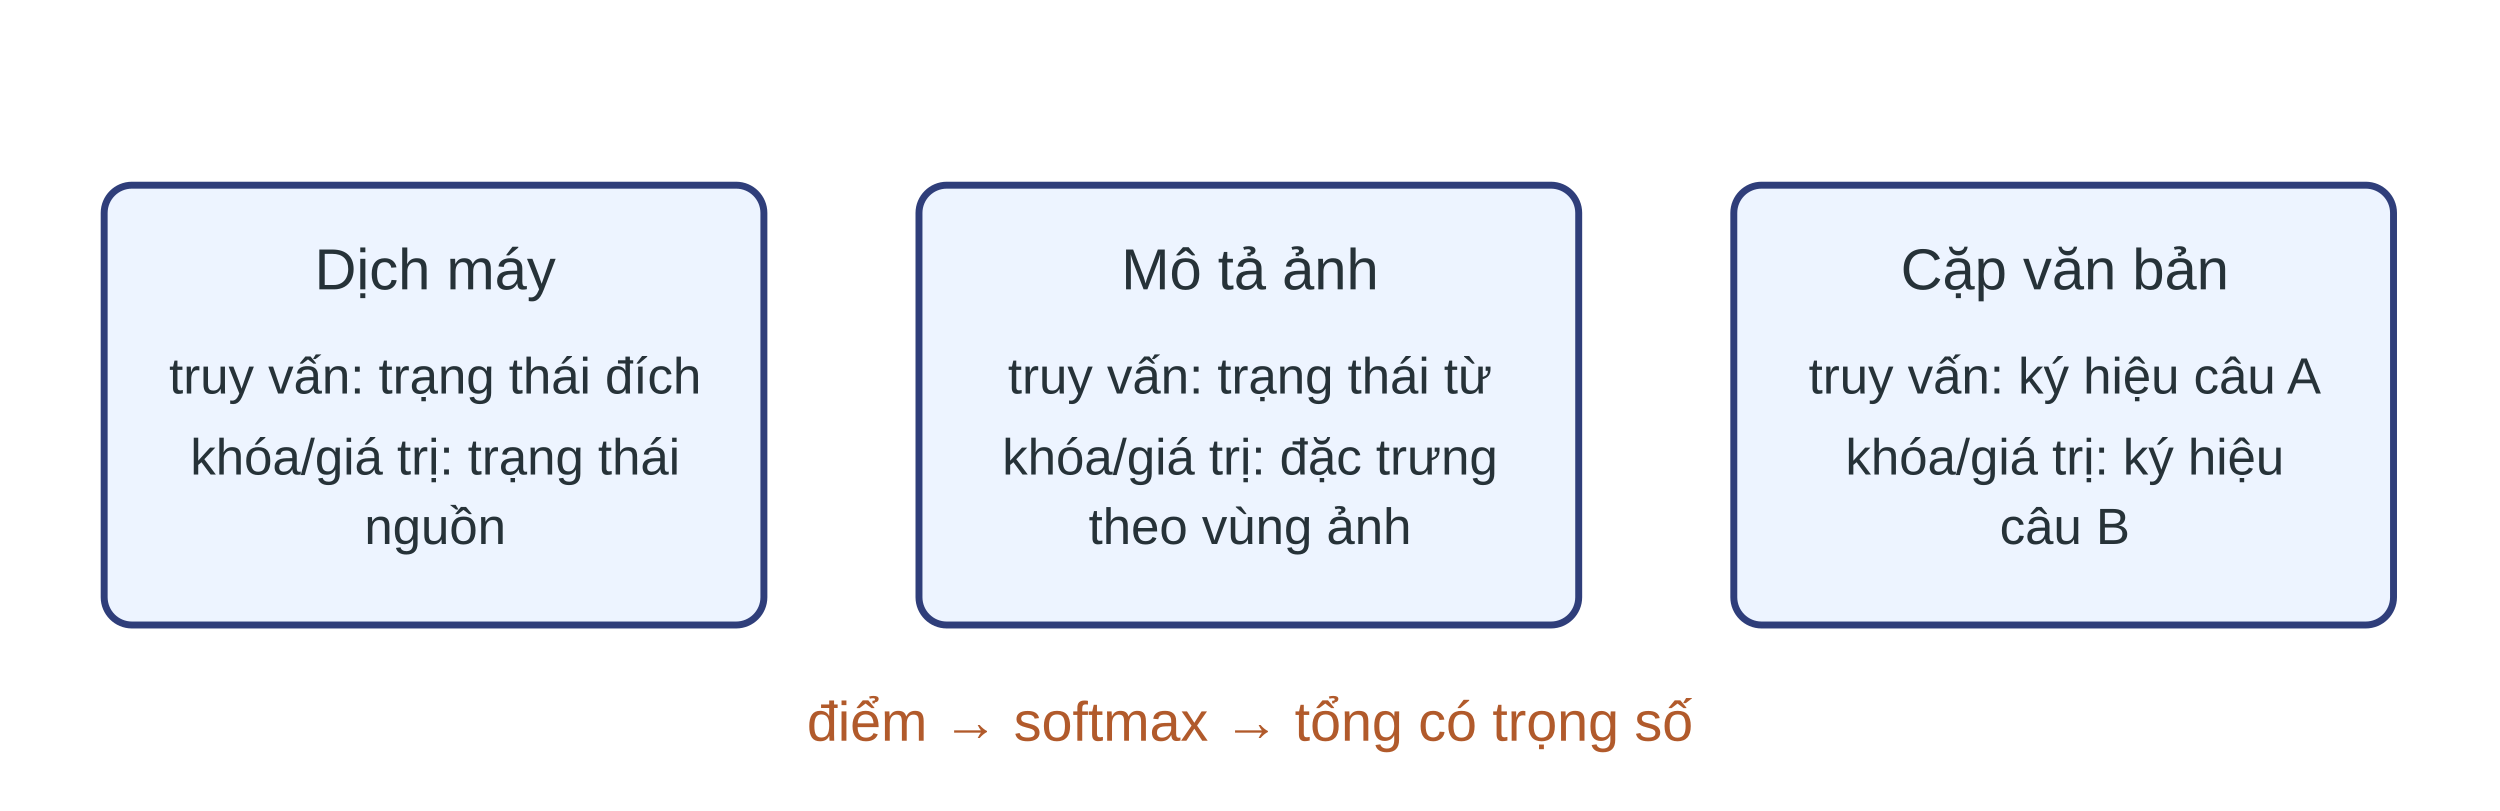
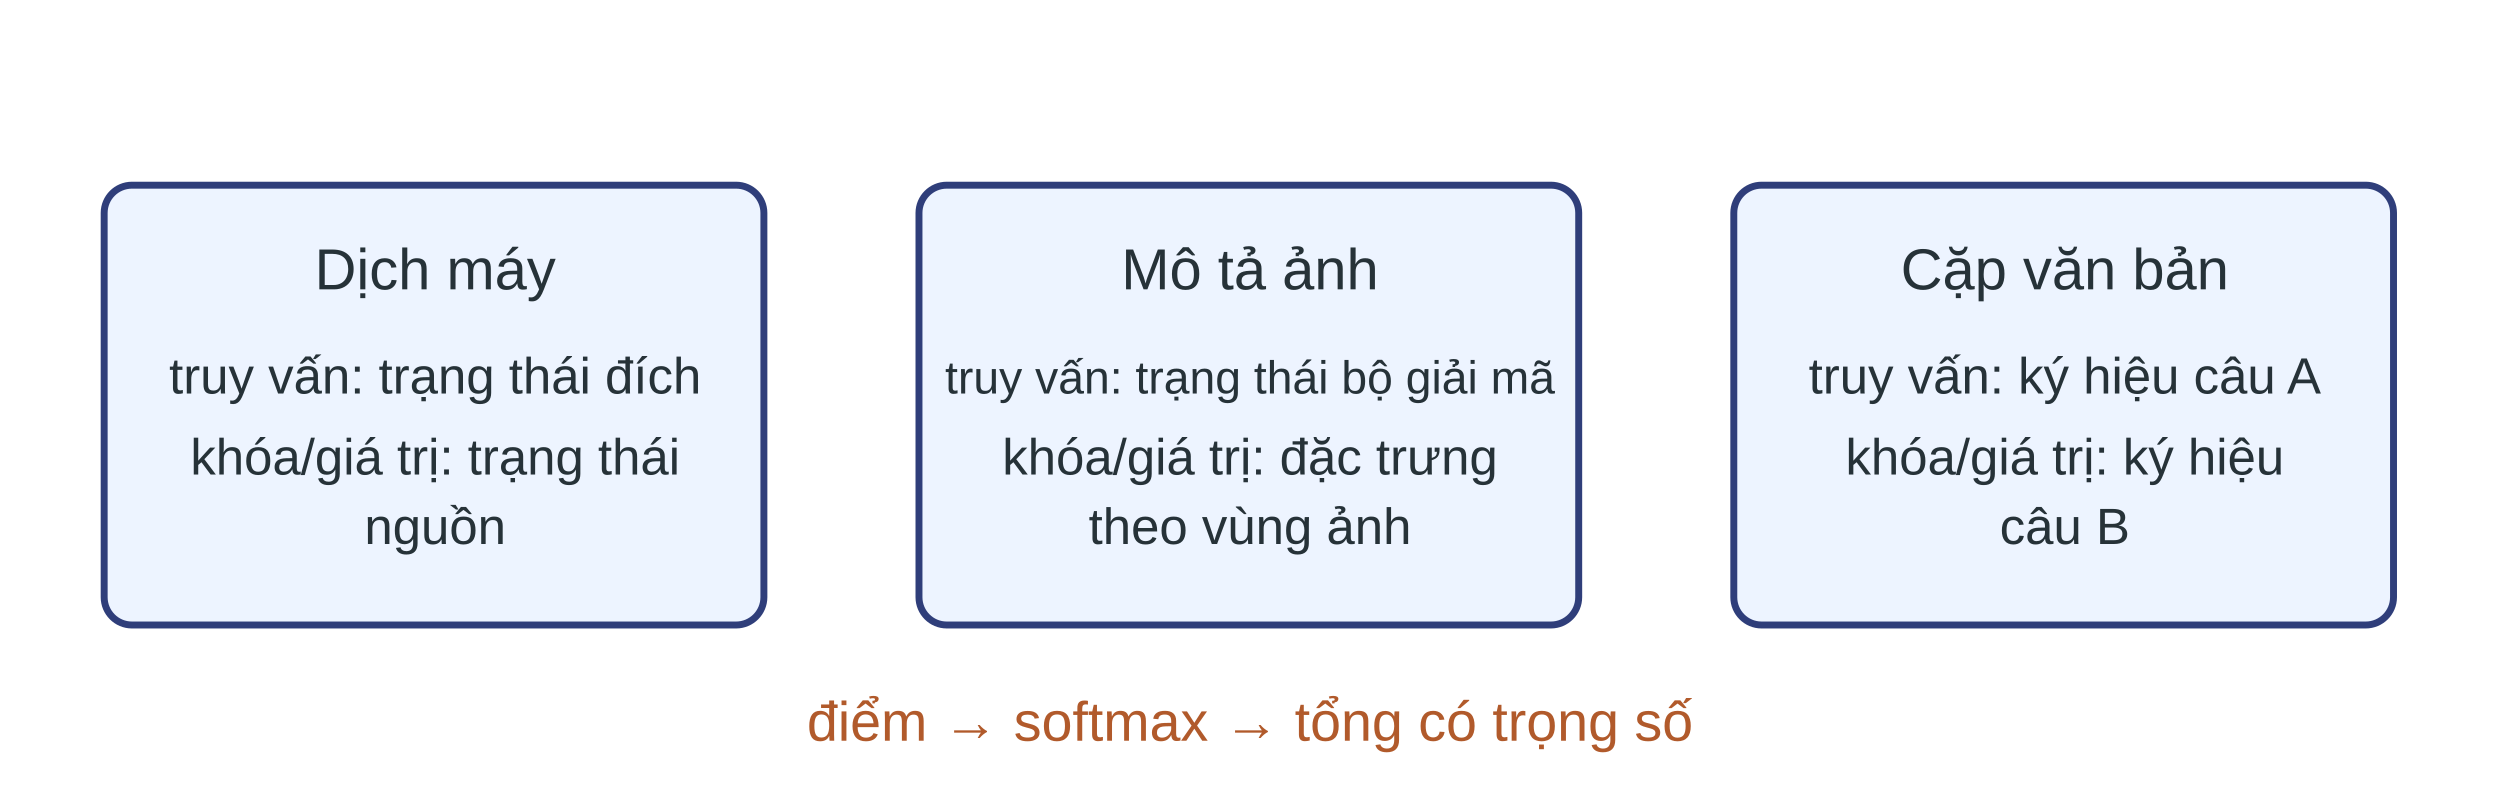
<svg xmlns="http://www.w3.org/2000/svg" width="1080" height="350" viewBox="0 0 1080 350" role="img" aria-labelledby="title desc">
  <g fill="#edf4ff" stroke="#2f3e7a" stroke-width="3">
    <rect x="45" y="80" width="285" height="190" rx="12" />
    <rect x="397" y="80" width="285" height="190" rx="12" />
    <rect x="749" y="80" width="285" height="190" rx="12" />
  </g>
  <g font-family="Arial" text-anchor="middle" fill="#263238">
    <text x="188" y="125" font-size="25">Dịch máy</text>
    <text x="188" y="170" font-size="22">truy vấn: trạng thái đích</text>
    <text x="188" y="205" font-size="22">khóa/giá trị: trạng thái</text>
    <text x="188" y="235" font-size="22">nguồn</text>
    <text x="540" y="125" font-size="25">Mô tả ảnh</text>
-     <text x="540" y="170" font-size="22">truy vấn: trạng thái từ</text>
+     <text x="540" y="170" font-size="20">truy vấn: trạng thái bộ giải mã</text>
    <text x="540" y="205" font-size="22">khóa/giá trị: đặc trưng</text>
    <text x="540" y="235" font-size="22">theo vùng ảnh</text>
    <text x="892" y="125" font-size="25">Cặp văn bản</text>
    <text x="892" y="170" font-size="22">truy vấn: ký hiệu câu A</text>
    <text x="892" y="205" font-size="22">khóa/giá trị: ký hiệu</text>
    <text x="892" y="235" font-size="22">câu B</text>
  </g>
  <text x="540" y="320" font-family="Arial" font-size="24" text-anchor="middle" fill="#b15a2b">điểm → softmax → tổng có trọng số</text>
</svg>
